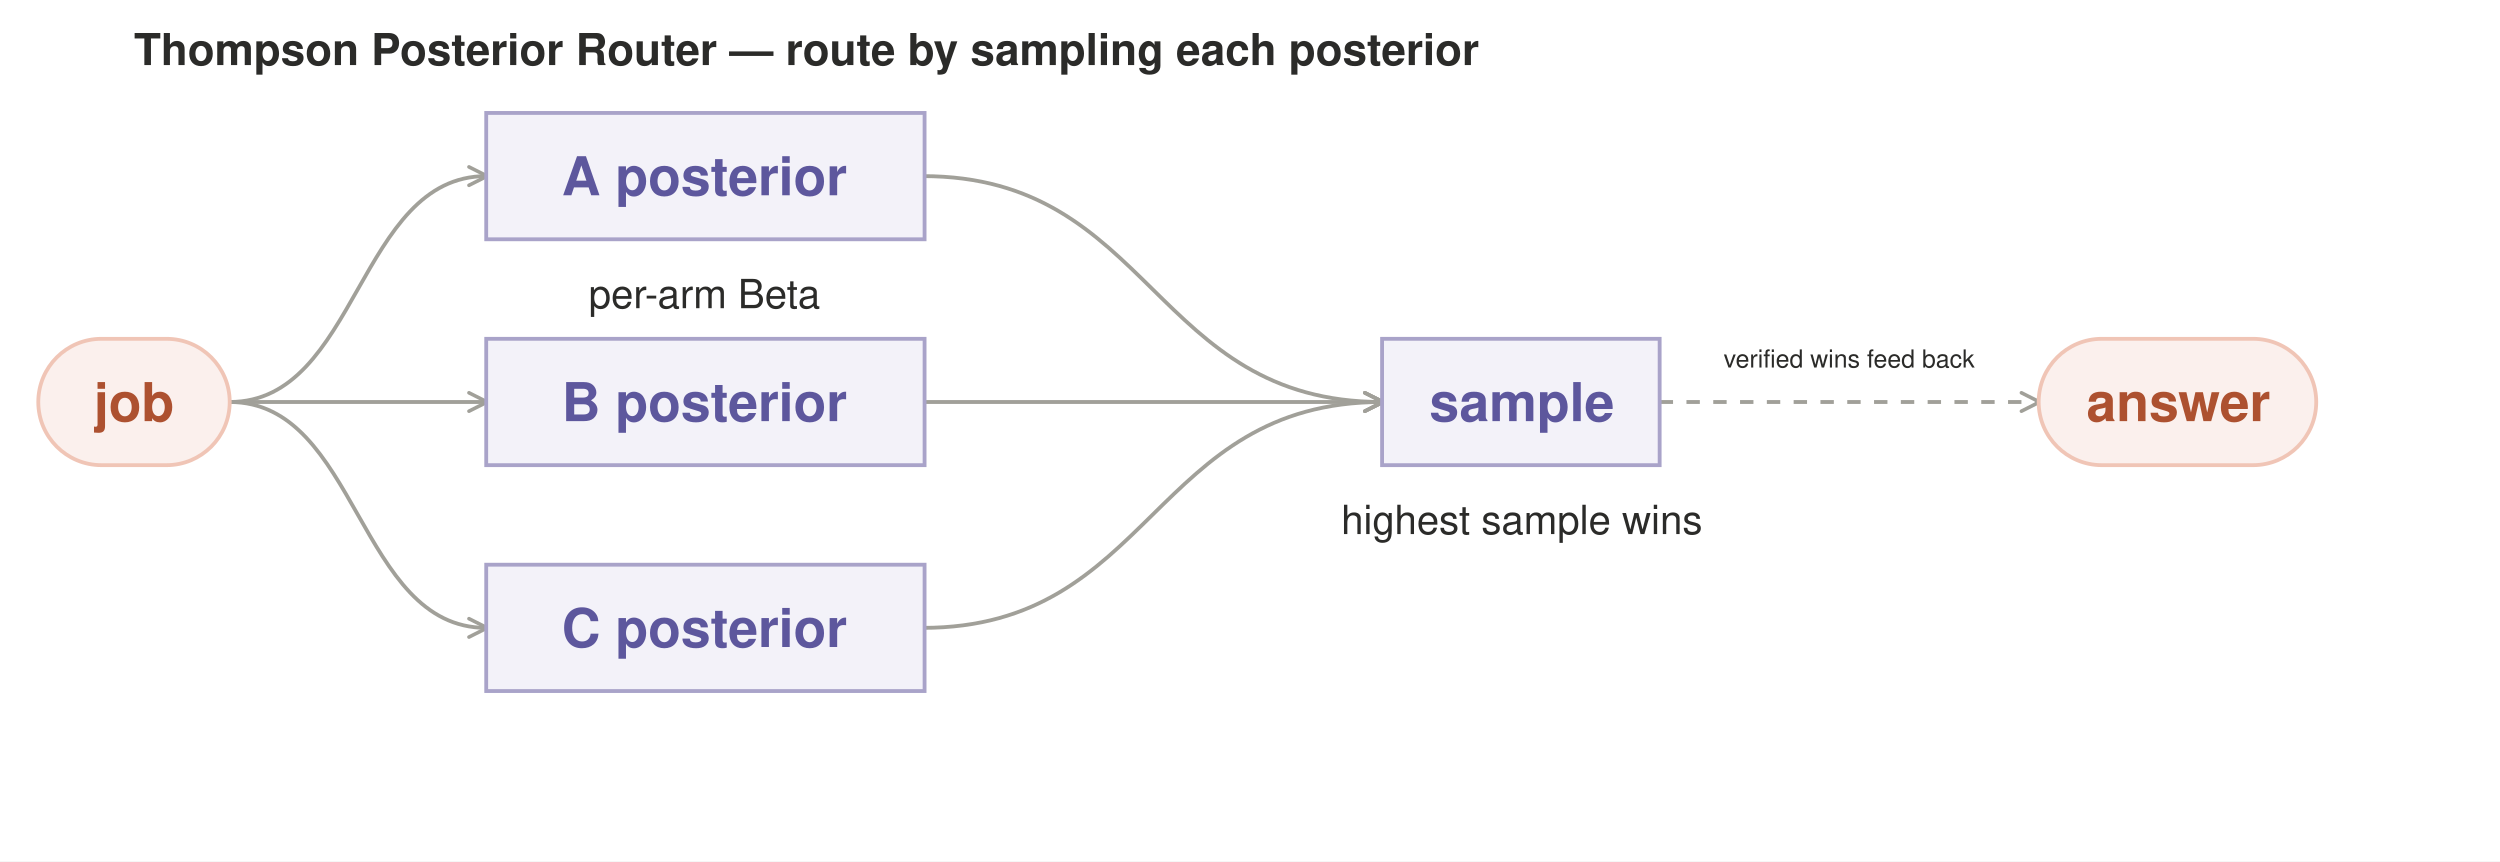
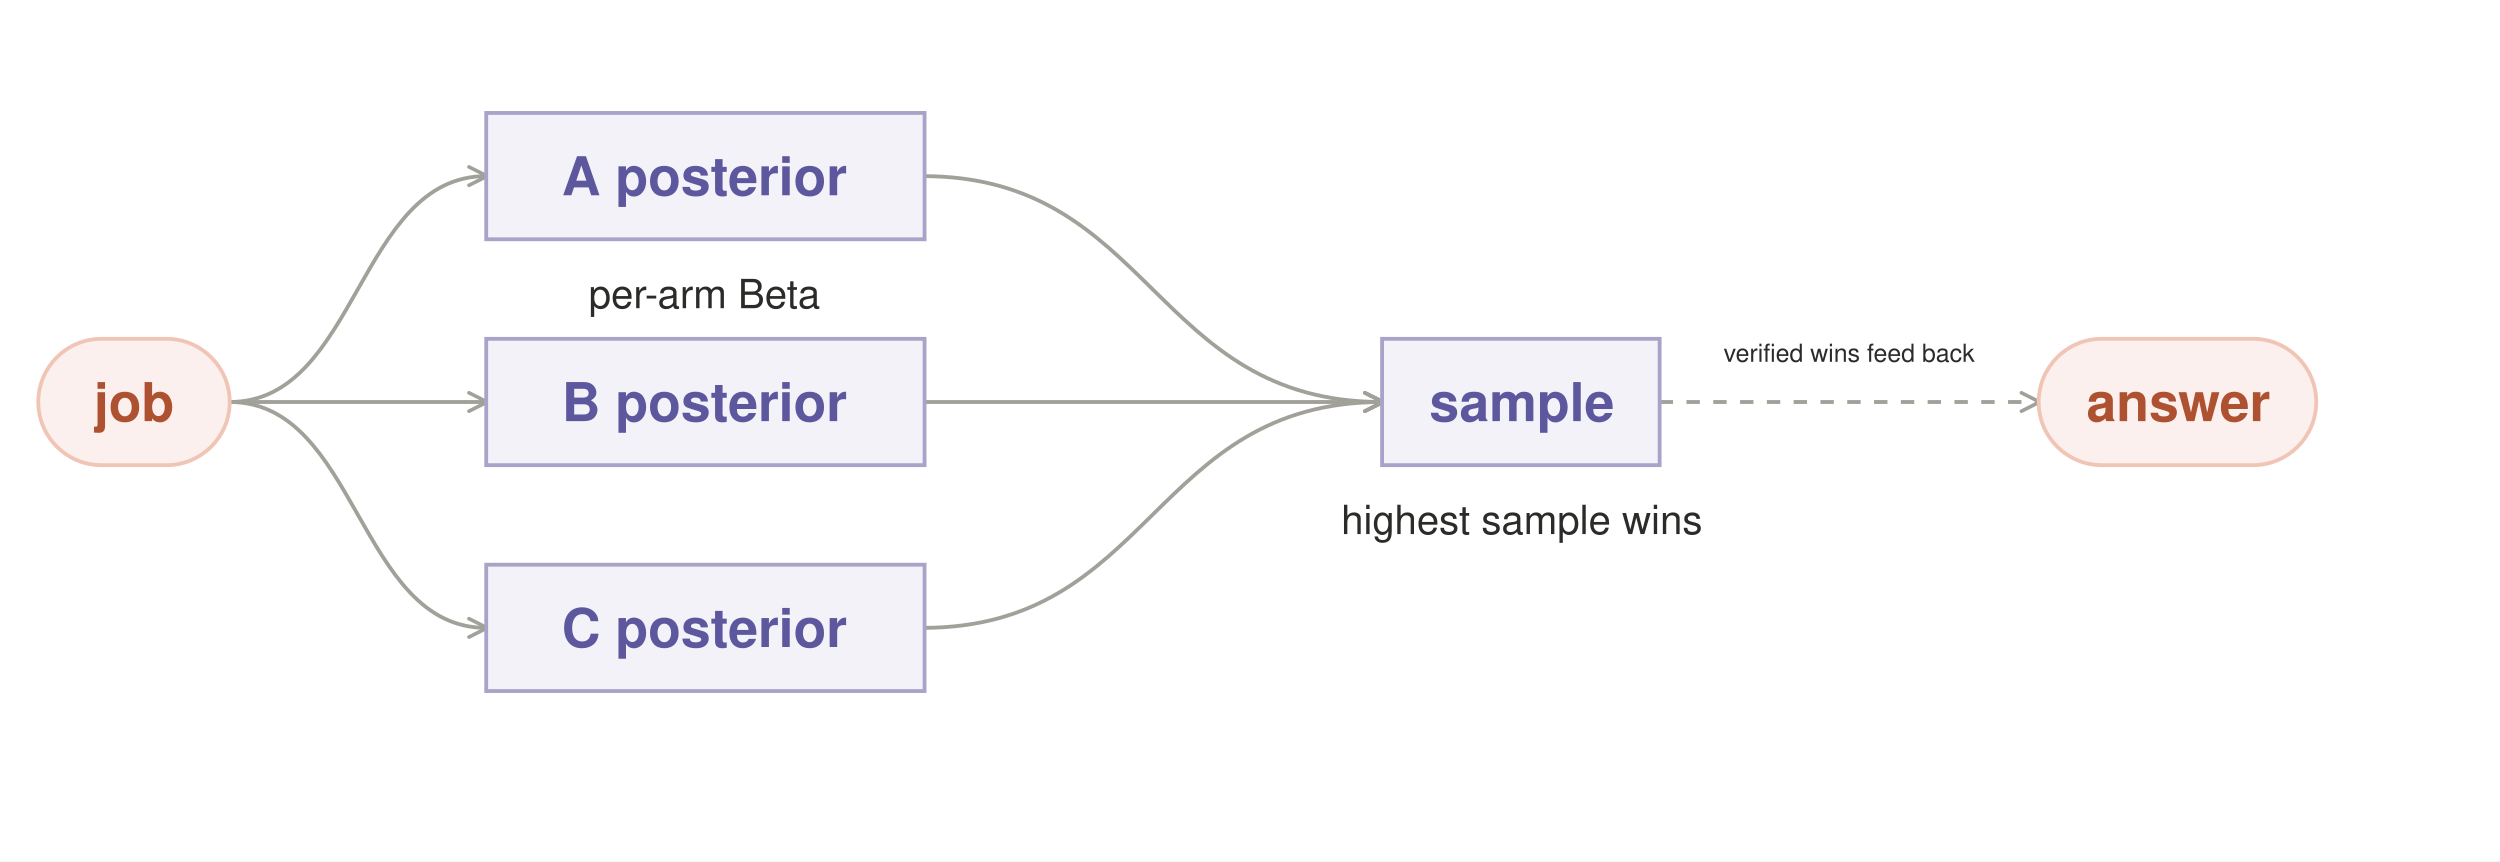
<svg xmlns="http://www.w3.org/2000/svg" viewBox="0 0 1306 450" font-family="Avenir Next, Nunito, Segoe UI, Helvetica, Arial, sans-serif" role="img" aria-labelledby="t">
  <defs>
    <marker id="ha" markerWidth="13.3" markerHeight="13.3" refX="11" refY="7.0" orient="auto" markerUnits="userSpaceOnUse">
      <path d="M2 2.2 L11.5 7.0 L2 11.8" fill="none" stroke="#a1a099" stroke-width="1.9" stroke-linecap="round" stroke-linejoin="round" />
    </marker>
    <marker id="Ha" markerWidth="18.1" markerHeight="18.1" refX="15" refY="9.5" orient="auto" markerUnits="userSpaceOnUse">
      <path d="M2 3.0 L15.6 9.5 L2 16.0" fill="none" stroke="#a1a099" stroke-width="3.0" stroke-linecap="round" stroke-linejoin="round" />
    </marker>
    <marker id="hg" markerWidth="13.3" markerHeight="13.3" refX="11" refY="7.0" orient="auto" markerUnits="userSpaceOnUse">
      <path d="M2 2.2 L11.5 7.0 L2 11.8" fill="none" stroke="#5a912f" stroke-width="1.9" stroke-linecap="round" stroke-linejoin="round" />
    </marker>
    <marker id="Hg" markerWidth="18.1" markerHeight="18.1" refX="15" refY="9.5" orient="auto" markerUnits="userSpaceOnUse">
      <path d="M2 3.0 L15.6 9.5 L2 16.0" fill="none" stroke="#5a912f" stroke-width="3.0" stroke-linecap="round" stroke-linejoin="round" />
    </marker>
    <marker id="hp" markerWidth="13.3" markerHeight="13.3" refX="11" refY="7.0" orient="auto" markerUnits="userSpaceOnUse">
      <path d="M2 2.2 L11.5 7.0 L2 11.8" fill="none" stroke="#5d579d" stroke-width="1.9" stroke-linecap="round" stroke-linejoin="round" />
    </marker>
    <marker id="Hp" markerWidth="18.1" markerHeight="18.1" refX="15" refY="9.5" orient="auto" markerUnits="userSpaceOnUse">
      <path d="M2 3.0 L15.6 9.5 L2 16.0" fill="none" stroke="#5d579d" stroke-width="3.0" stroke-linecap="round" stroke-linejoin="round" />
    </marker>
    <marker id="hc" markerWidth="13.3" markerHeight="13.3" refX="11" refY="7.0" orient="auto" markerUnits="userSpaceOnUse">
      <path d="M2 2.2 L11.5 7.0 L2 11.8" fill="none" stroke="#ad5130" stroke-width="1.9" stroke-linecap="round" stroke-linejoin="round" />
    </marker>
    <marker id="Hc" markerWidth="18.1" markerHeight="18.1" refX="15" refY="9.5" orient="auto" markerUnits="userSpaceOnUse">
      <path d="M2 3.0 L15.6 9.5 L2 16.0" fill="none" stroke="#ad5130" stroke-width="3.0" stroke-linecap="round" stroke-linejoin="round" />
    </marker>
    <marker id="hk" markerWidth="13.3" markerHeight="13.3" refX="11" refY="7.0" orient="auto" markerUnits="userSpaceOnUse">
      <path d="M2 2.2 L11.5 7.0 L2 11.8" fill="none" stroke="#2b2b29" stroke-width="1.9" stroke-linecap="round" stroke-linejoin="round" />
    </marker>
    <marker id="Hk" markerWidth="18.1" markerHeight="18.1" refX="15" refY="9.5" orient="auto" markerUnits="userSpaceOnUse">
      <path d="M2 3.0 L15.6 9.5 L2 16.0" fill="none" stroke="#2b2b29" stroke-width="3.0" stroke-linecap="round" stroke-linejoin="round" />
    </marker>
  </defs>
  <rect width="1306" height="450" fill="#fff" />
-   <text x="70" y="34" text-anchor="start" fill="#2b2b29" font-size="23" font-weight="700">Thompson Posterior Router — route by sampling each posterior</text>
-   <text x="966" y="192" text-anchor="middle" fill="#2b2b29" font-size="13">verified wins feed back</text>
+   <text x="966" y="189" text-anchor="middle" fill="#2b2b29" font-size="13">verified wins feed back</text>
  <path d="M 120 210 C 187 210, 187 92, 254 92" fill="none" stroke="#a1a099" stroke-width="2" marker-end="url(#ha)" />
  <path d="M 120 210 C 187 210, 187 210, 254 210" fill="none" stroke="#a1a099" stroke-width="2" marker-end="url(#ha)" />
  <path d="M 120 210 C 187 210, 187 328, 254 328" fill="none" stroke="#a1a099" stroke-width="2" marker-end="url(#ha)" />
  <path d="M 482 92 C 602 92, 602 210, 722 210" fill="none" stroke="#a1a099" stroke-width="2" marker-end="url(#ha)" />
  <path d="M 482 210 C 602 210, 602 210, 722 210" fill="none" stroke="#a1a099" stroke-width="2" marker-end="url(#ha)" />
  <path d="M 482 328 C 602 328, 602 210, 722 210" fill="none" stroke="#a1a099" stroke-width="2" marker-end="url(#ha)" />
  <path d="M 867 210 C 966 210, 966 210, 1065 210" fill="none" stroke="#a1a099" stroke-width="2" stroke-dasharray="7 7" marker-end="url(#ha)" />
  <rect x="20" y="177" width="100" height="66" rx="33" fill="#fbf0ed" stroke="#f0c5b6" stroke-width="2" />
  <text x="70" y="220" text-anchor="middle" fill="#ad5130" font-size="28" font-weight="600">job</text>
  <rect x="254" y="59" width="229" height="66" rx="0" fill="#f3f2f9" stroke="#a9a3c9" stroke-width="2" />
  <text x="368" y="102" text-anchor="middle" fill="#5d579d" font-size="28" font-weight="600">A posterior</text>
  <text x="368" y="161" text-anchor="middle" fill="#2b2b29" font-size="21">per-arm Beta</text>
  <rect x="254" y="177" width="229" height="66" rx="0" fill="#f3f2f9" stroke="#a9a3c9" stroke-width="2" />
  <text x="368" y="220" text-anchor="middle" fill="#5d579d" font-size="28" font-weight="600">B posterior</text>
  <rect x="254" y="295" width="229" height="66" rx="0" fill="#f3f2f9" stroke="#a9a3c9" stroke-width="2" />
  <text x="368" y="338" text-anchor="middle" fill="#5d579d" font-size="28" font-weight="600">C posterior</text>
  <rect x="722" y="177" width="145" height="66" rx="0" fill="#f3f2f9" stroke="#a9a3c9" stroke-width="2" />
  <text x="795" y="220" text-anchor="middle" fill="#5d579d" font-size="28" font-weight="600">sample</text>
  <text x="795" y="279" text-anchor="middle" fill="#2b2b29" font-size="21">highest sample wins</text>
  <rect x="1065" y="177" width="145" height="66" rx="33" fill="#fbf0ed" stroke="#f0c5b6" stroke-width="2" />
  <text x="1138" y="220" text-anchor="middle" fill="#ad5130" font-size="28" font-weight="600">answer</text>
</svg>
